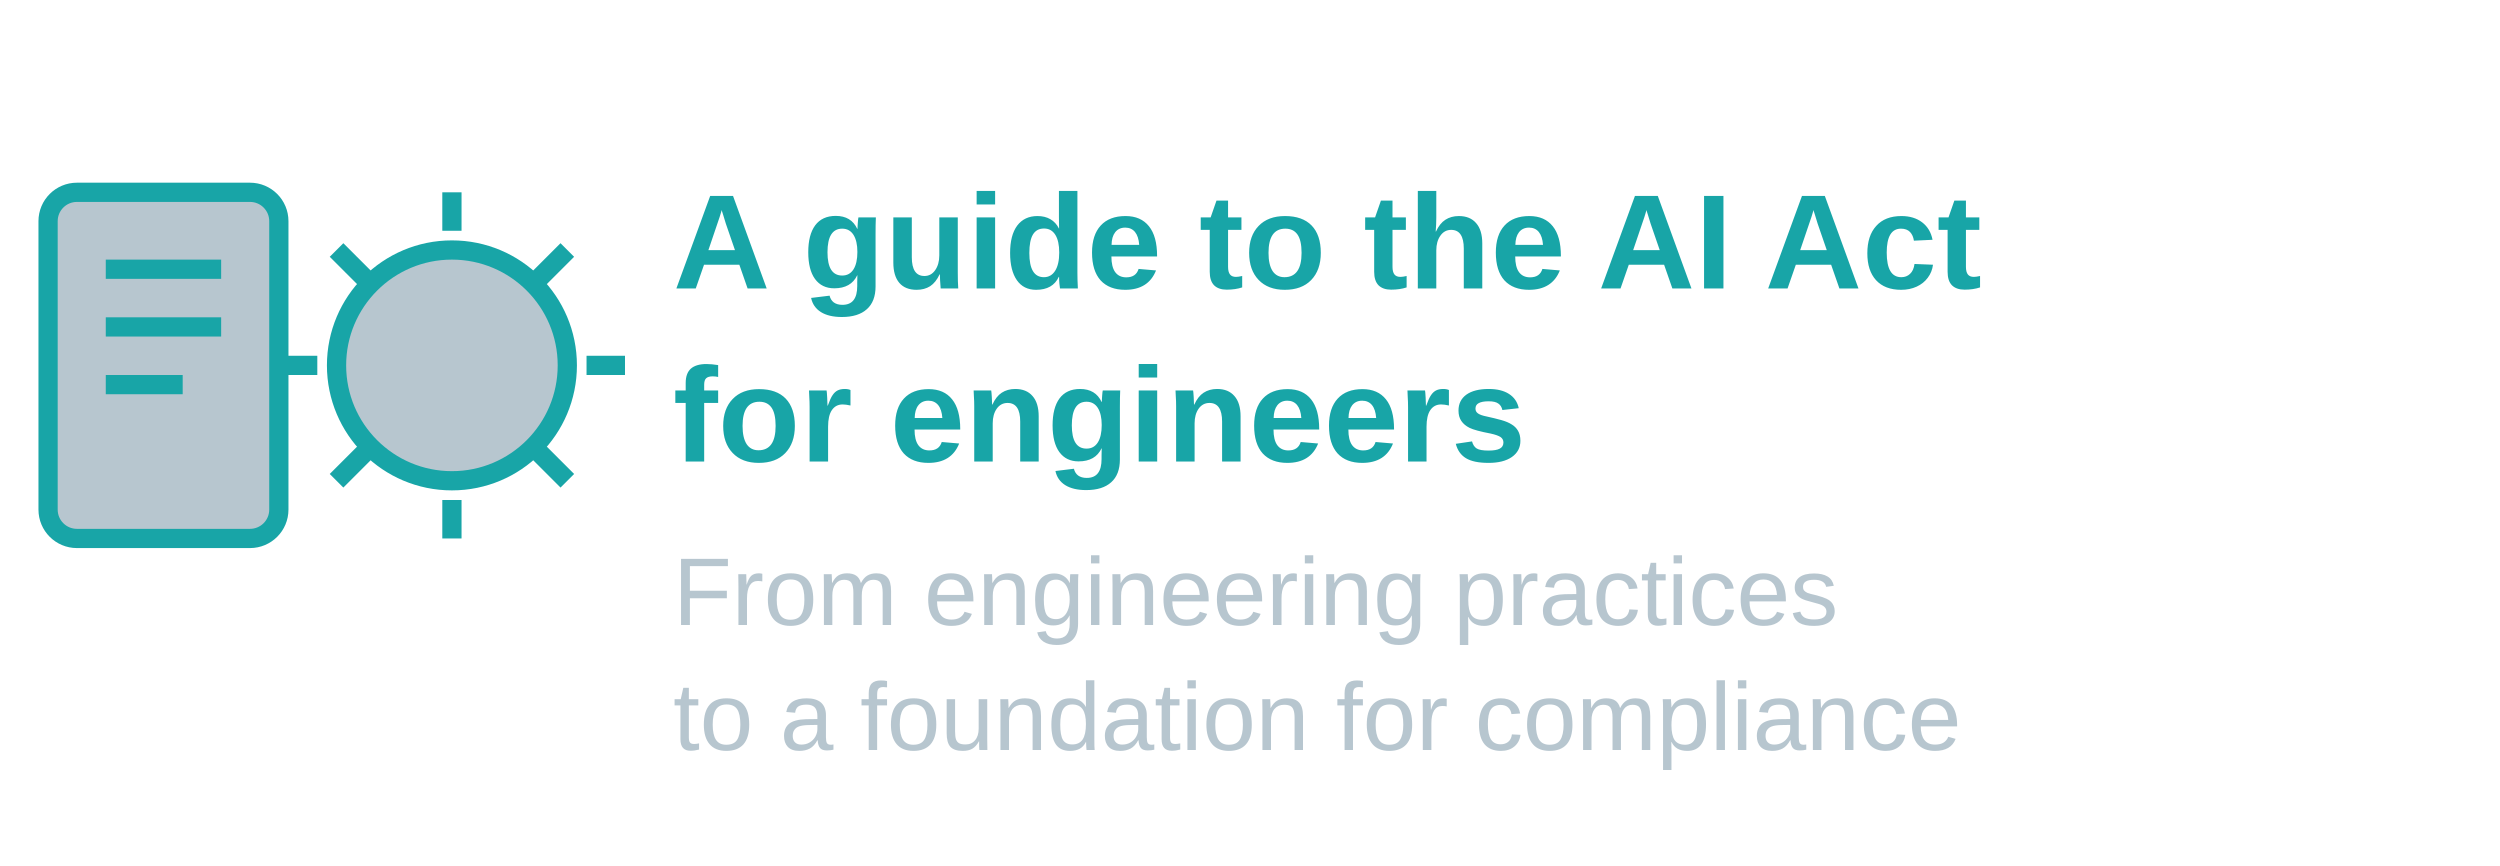
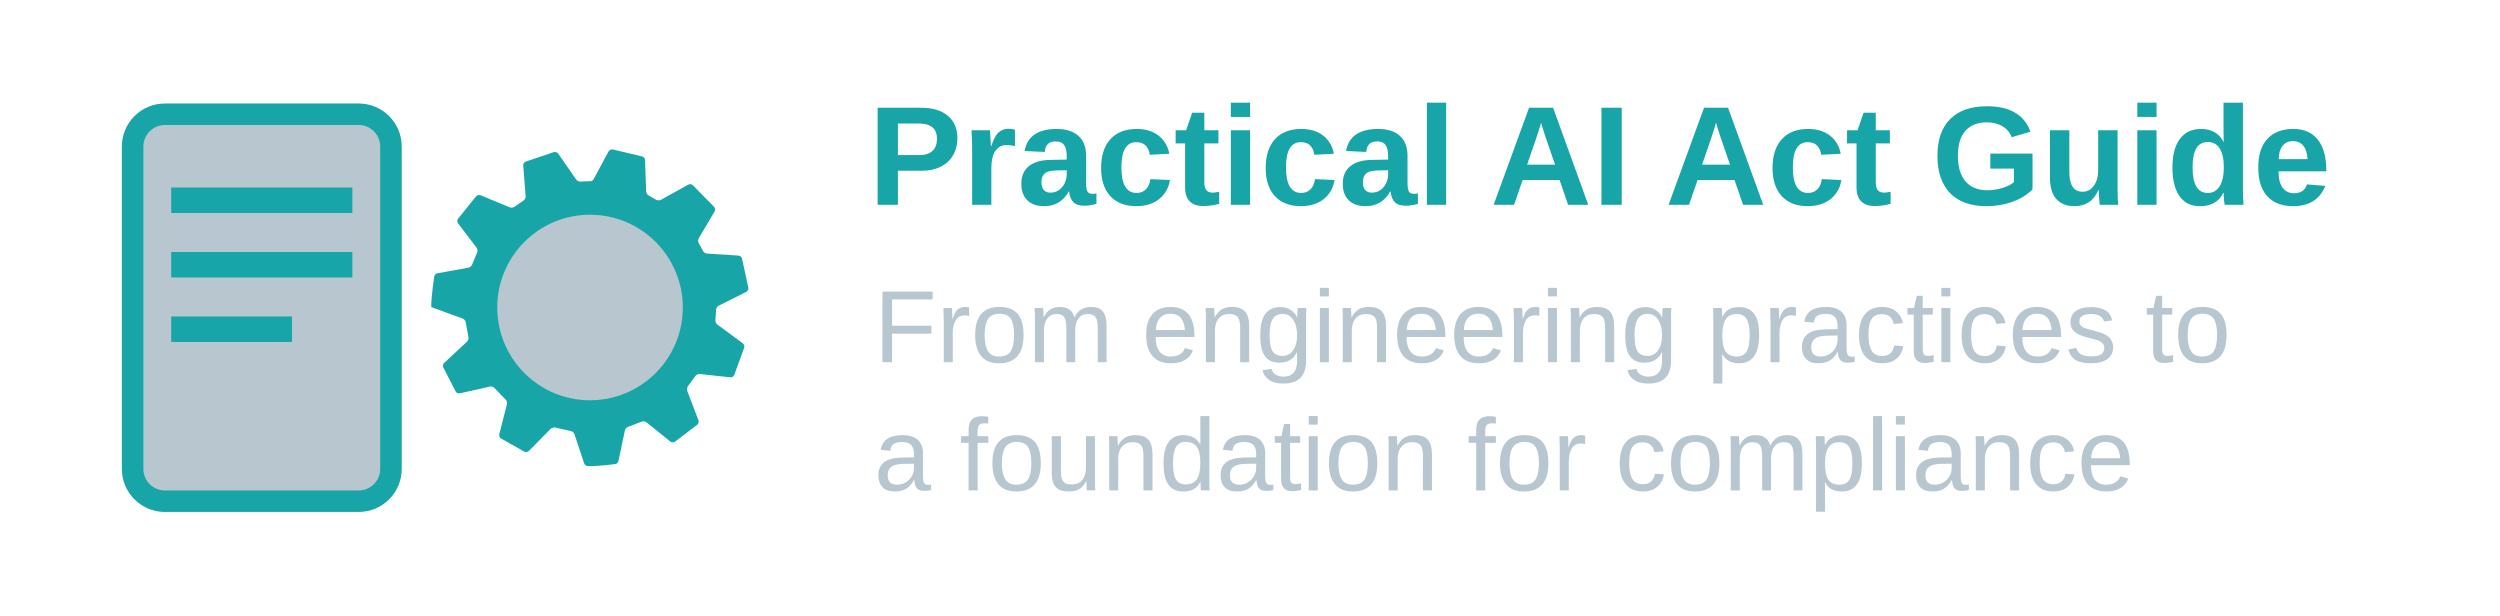
- <svg xmlns="http://www.w3.org/2000/svg" id="dark-mode" viewBox="0 0 260 90">
-   <g transform="translate(5,20)" stroke="#18a5a7" fill="none" stroke-width="2">
-     <rect x="0" y="0" width="24" height="36" rx="3" ry="3" fill="#b7c6cf" />
-     <line x1="6" y1="8" x2="18" y2="8" />
-     <line x1="6" y1="14" x2="18" y2="14" />
-     <line x1="6" y1="20" x2="14" y2="20" />
-     <circle cx="42" cy="18" r="12" fill="#b7c6cf" />
-     <line x1="42" y1="4" x2="42" y2="0" />
-     <line x1="42" y1="32" x2="42" y2="36" />
-     <line x1="28" y1="18" x2="24" y2="18" />
-     <line x1="56" y1="18" x2="60" y2="18" />
-     <line x1="33" y1="9" x2="30" y2="6" />
-     <line x1="51" y1="27" x2="54" y2="30" />
-     <line x1="33" y1="27" x2="30" y2="30" />
-     <line x1="51" y1="9" x2="54" y2="6" />
+ <svg xmlns="http://www.w3.org/2000/svg" id="light-mode" viewBox="0 0 260 64" version="1.1" xml:space="preserve" width="260" height="64">
+   <defs id="defs14">
+     <rect x="-29.484" y="-24.441" width="289.484" height="105.909" id="rect34" />
+   </defs>
+   <g transform="matrix(1.119516,0,0,1.11786,13.7914,11.8817)" stroke="#18a5a7" fill="none" stroke-width="2" id="g11" style="stroke:#18a5a7">
+     <rect x="0" y="0" width="24" height="36" rx="3" ry="3" fill="#b7c6cf" id="rect1" style="stroke:#18a5a7" />
+     <line x1="3.585" y1="8" x2="20.415" y2="8" id="line1" style="stroke:#18a5a7;stroke-width:2.369" />
+     <line x1="3.585" y1="14" x2="20.415" y2="14" id="line2" style="stroke:#18a5a7;stroke-width:2.369" />
+     <line x1="3.585" y1="20" x2="14.805" y2="20" id="line3" style="stroke:#18a5a7;stroke-width:2.369" />
  </g>
-   <text x="70" y="30" font-family="'Work Sans', Arial, sans-serif" font-weight="bold" font-size="14" fill="#18a5a7">
-     <tspan x="70" dy="0">A guide to the AI Act</tspan>
-     <tspan x="70" dy="18">for engineers</tspan>
+   <text x="90.9" y="37.67" font-family="'Work Sans', Arial, sans-serif" font-size="10px" fill="#b7c6cf" id="text14" style="font-size:10.667px;word-spacing:-0.5px;fill:#b7c6cf">
+     <tspan id="tspan21" x="90.9" y="37.67" style="font-style:normal;font-variant:normal;font-weight:300;font-stretch:normal;font-size:10.667px;font-family:'Work Sans', Arial, sans-serif;-inkscape-font-specification:'Work Sans, Arial, sans-serif Light';word-spacing:-0.5px;fill:#b7c6cf">From engineering practices to</tspan>
+     <tspan x="90.9" y="51.003" id="tspan22" style="font-style:normal;font-variant:normal;font-weight:300;font-stretch:normal;font-size:10.667px;font-family:'Work Sans', Arial, sans-serif;-inkscape-font-specification:'Work Sans, Arial, sans-serif Light';word-spacing:-0.5px;fill:#b7c6cf">a foundation for compliance</tspan>
  </text>
-   <text x="70" y="65" font-family="'Work Sans', Arial, sans-serif" font-size="10" fill="#b7c6cf">
-     <tspan x="70" dy="0">From engineering practices</tspan>
-     <tspan x="70" dy="13">to a foundation for compliance</tspan>
+   <g id="g14" transform="matrix(0.1042585,0,0,0.1042585,27.75412,37.94677)">
+     <circle style="fill:#b7c6cf;stroke:none;stroke-width:36.252" id="path34" cx="322.156" cy="-57.008" r="112.391" />
+     <path d="m 448.098,-55.019 c 0.049,-1.52 1.201,-3.32 2.561,-4.001 l 27.615,-13.829 c 1.359,-0.681 2.275,-2.466 2.035,-3.968 l -6.367,-29.343 c -0.407,-1.465 -1.983,-2.743 -3.5,-2.842 L 439.038,-111.033 c -1.518,-0.099 -3.322,-1.288 -4.009,-2.644 l -4.27,-7.852 c -0.765,-1.314 -0.757,-3.459 0.019,-4.767 l 15.858,-26.738 c 0.776,-1.308 0.591,-3.314 -0.411,-4.457 l -21.368,-21.788 c -1.124,-1.024 -3.132,-1.258 -4.461,-0.52 l -27.325,15.163 c -1.33,0.738 -3.481,0.697 -4.783,-0.09 l -7.384,-4.194 c -1.343,-0.713 -2.486,-2.541 -2.541,-4.06 l -1.124,-31.325 c -0.054,-1.52 -1.29,-3.122 -2.745,-3.562 l -29.595,-7.081 c -1.497,-0.271 -3.309,0.603 -4.029,1.943 l -14.696,27.356 c -0.72,1.34 -1.937,2.424 -2.706,2.409 h -0.701 c -4.265,0 -9.876,0.423 -9.876,0.423 -1.516,0.114 -3.467,-0.814 -4.334,-2.063 l -17.965,-25.865 c -0.867,-1.249 -2.776,-1.938 -4.241,-1.532 l -28.268,9.536 c -1.411,0.568 -2.468,2.272 -2.349,3.788 l 2.41,30.743 c 0.119,1.516 -0.829,3.431 -2.107,4.255 l -8.987,6.223 c -1.221,0.906 -3.369,1.172 -4.774,0.591 l -29.104,-12.05 c -1.405,-0.581 -3.386,-0.133 -4.404,0.997 l -18.139,22.493 c -0.889,1.233 -0.865,3.233 0.054,4.443 l 18.559,24.444 c 0.92,1.211 1.149,3.33 0.511,4.711 l -5.047,12.083 c -0.534,1.424 -2.195,2.81 -3.692,3.08 l -30.877,5.576 c -1.497,0.27 -2.916,1.72 -3.155,3.222 0,0 -3.021,18.987 -3.021,30.322 v 0.061 c 9.2e-4,0.067 1.171,0.548 2.599,1.07 l 28.814,10.524 c 1.428,0.522 2.772,2.18 2.987,3.685 l 2.701,14.727 c 0.337,1.483 -0.298,3.543 -1.41,4.58 l -22.822,21.254 c -1.112,1.037 -1.509,3.017 -0.882,4.402 l 12.447,24.132 c 0.767,1.313 2.608,2.115 4.091,1.781 l 30.058,-6.754 c 1.484,-0.334 3.52,0.326 4.526,1.466 l 11.08,11.521 c 1.099,1.051 1.692,3.115 1.316,4.588 L 231.82,69.21 c -0.376,1.473 0.368,3.345 1.652,4.159 l 23.465,13.223 c 1.361,0.678 3.348,0.347 4.416,-0.734 l 21.766,-22.064 c 1.068,-1.083 3.143,-1.645 4.611,-1.25 l 15.477,3.44 c 1.497,0.267 3.115,1.666 3.595,3.109 l 9.712,29.164 c 0.48,1.442 2.117,2.658 3.637,2.701 0,0 0.815,0.023 2.615,0.023 9.336,0 24.633,-2 24.633,-2 1.508,-0.197 2.998,-1.576 3.31,-3.064 l 6.428,-30.551 c 0.313,-1.488 1.749,-3.1 3.191,-3.582 l 13.616,-5.162 c 1.399,-0.597 3.511,-0.305 4.695,0.649 l 23.885,19.242 c 1.184,0.954 3.182,1.036 4.44,0.182 l 22.422,-17.003 c 1.161,-0.982 1.668,-2.948 1.127,-4.369 L 419.33,25.956 c -0.541,-1.421 -0.212,-3.56 0.731,-4.752 l 7.402,-10.09 c 0.855,-1.257 2.791,-2.154 4.303,-1.99 L 462.327,12.403 c 1.512,0.162 3.241,-0.848 3.843,-2.244 l 10.01,-27.374 c 0.444,-1.454 -0.193,-3.383 -1.416,-4.285 l -25.361,-18.717 c -1.224,-0.903 -2.107,-2.88 -1.962,-4.394 z M 322.359,35.316 c -51.111,0 -92.546,-41.433 -92.546,-92.546 0,-51.112 41.433,-92.546 92.546,-92.546 51.113,0 92.546,41.433 92.546,92.546 0,51.113 -41.433,92.546 -92.546,92.546 z" fill="#1e1b1b" id="path1" style="fill:#18a5a7;stroke-width:0.921" />
+     <ellipse cx="572" cy="322" rx="0" ry="2" id="ellipse1" />
+   </g>
+   <text xml:space="preserve" style="font-weight:300;font-size:14.667px;font-family:'Helvetica Neue';-inkscape-font-specification:'Helvetica Neue Light';text-align:start;word-spacing:-0.5px;writing-mode:lr-tb;direction:ltr;text-anchor:start;fill:#18a5a7;stroke:none;stroke-width:3.78" x="90.289" y="21.302" id="text32">
+     <tspan x="90.289" y="21.302" style="font-style:normal;font-variant:normal;font-weight:600;font-stretch:normal;font-size:14.667px;font-family:'Work Sans', Arial, sans-serif;-inkscape-font-specification:'Work Sans, Arial, sans-serif Semi-Bold';fill:#18a5a7;stroke:none" id="tspan33">Practical AI Act Guide</tspan>
  </text>
+   <text xml:space="preserve" id="text34" style="font-style:normal;font-variant:normal;font-weight:600;font-stretch:normal;font-size:16px;font-family:'Work Sans', Arial, sans-serif;-inkscape-font-specification:'Work Sans, Arial, sans-serif Semi-Bold';text-align:start;word-spacing:0px;writing-mode:lr-tb;direction:ltr;white-space:pre;shape-inside:url(#rect34);display:inline;fill:#084059;stroke:none;stroke-width:3.78" />
</svg>
